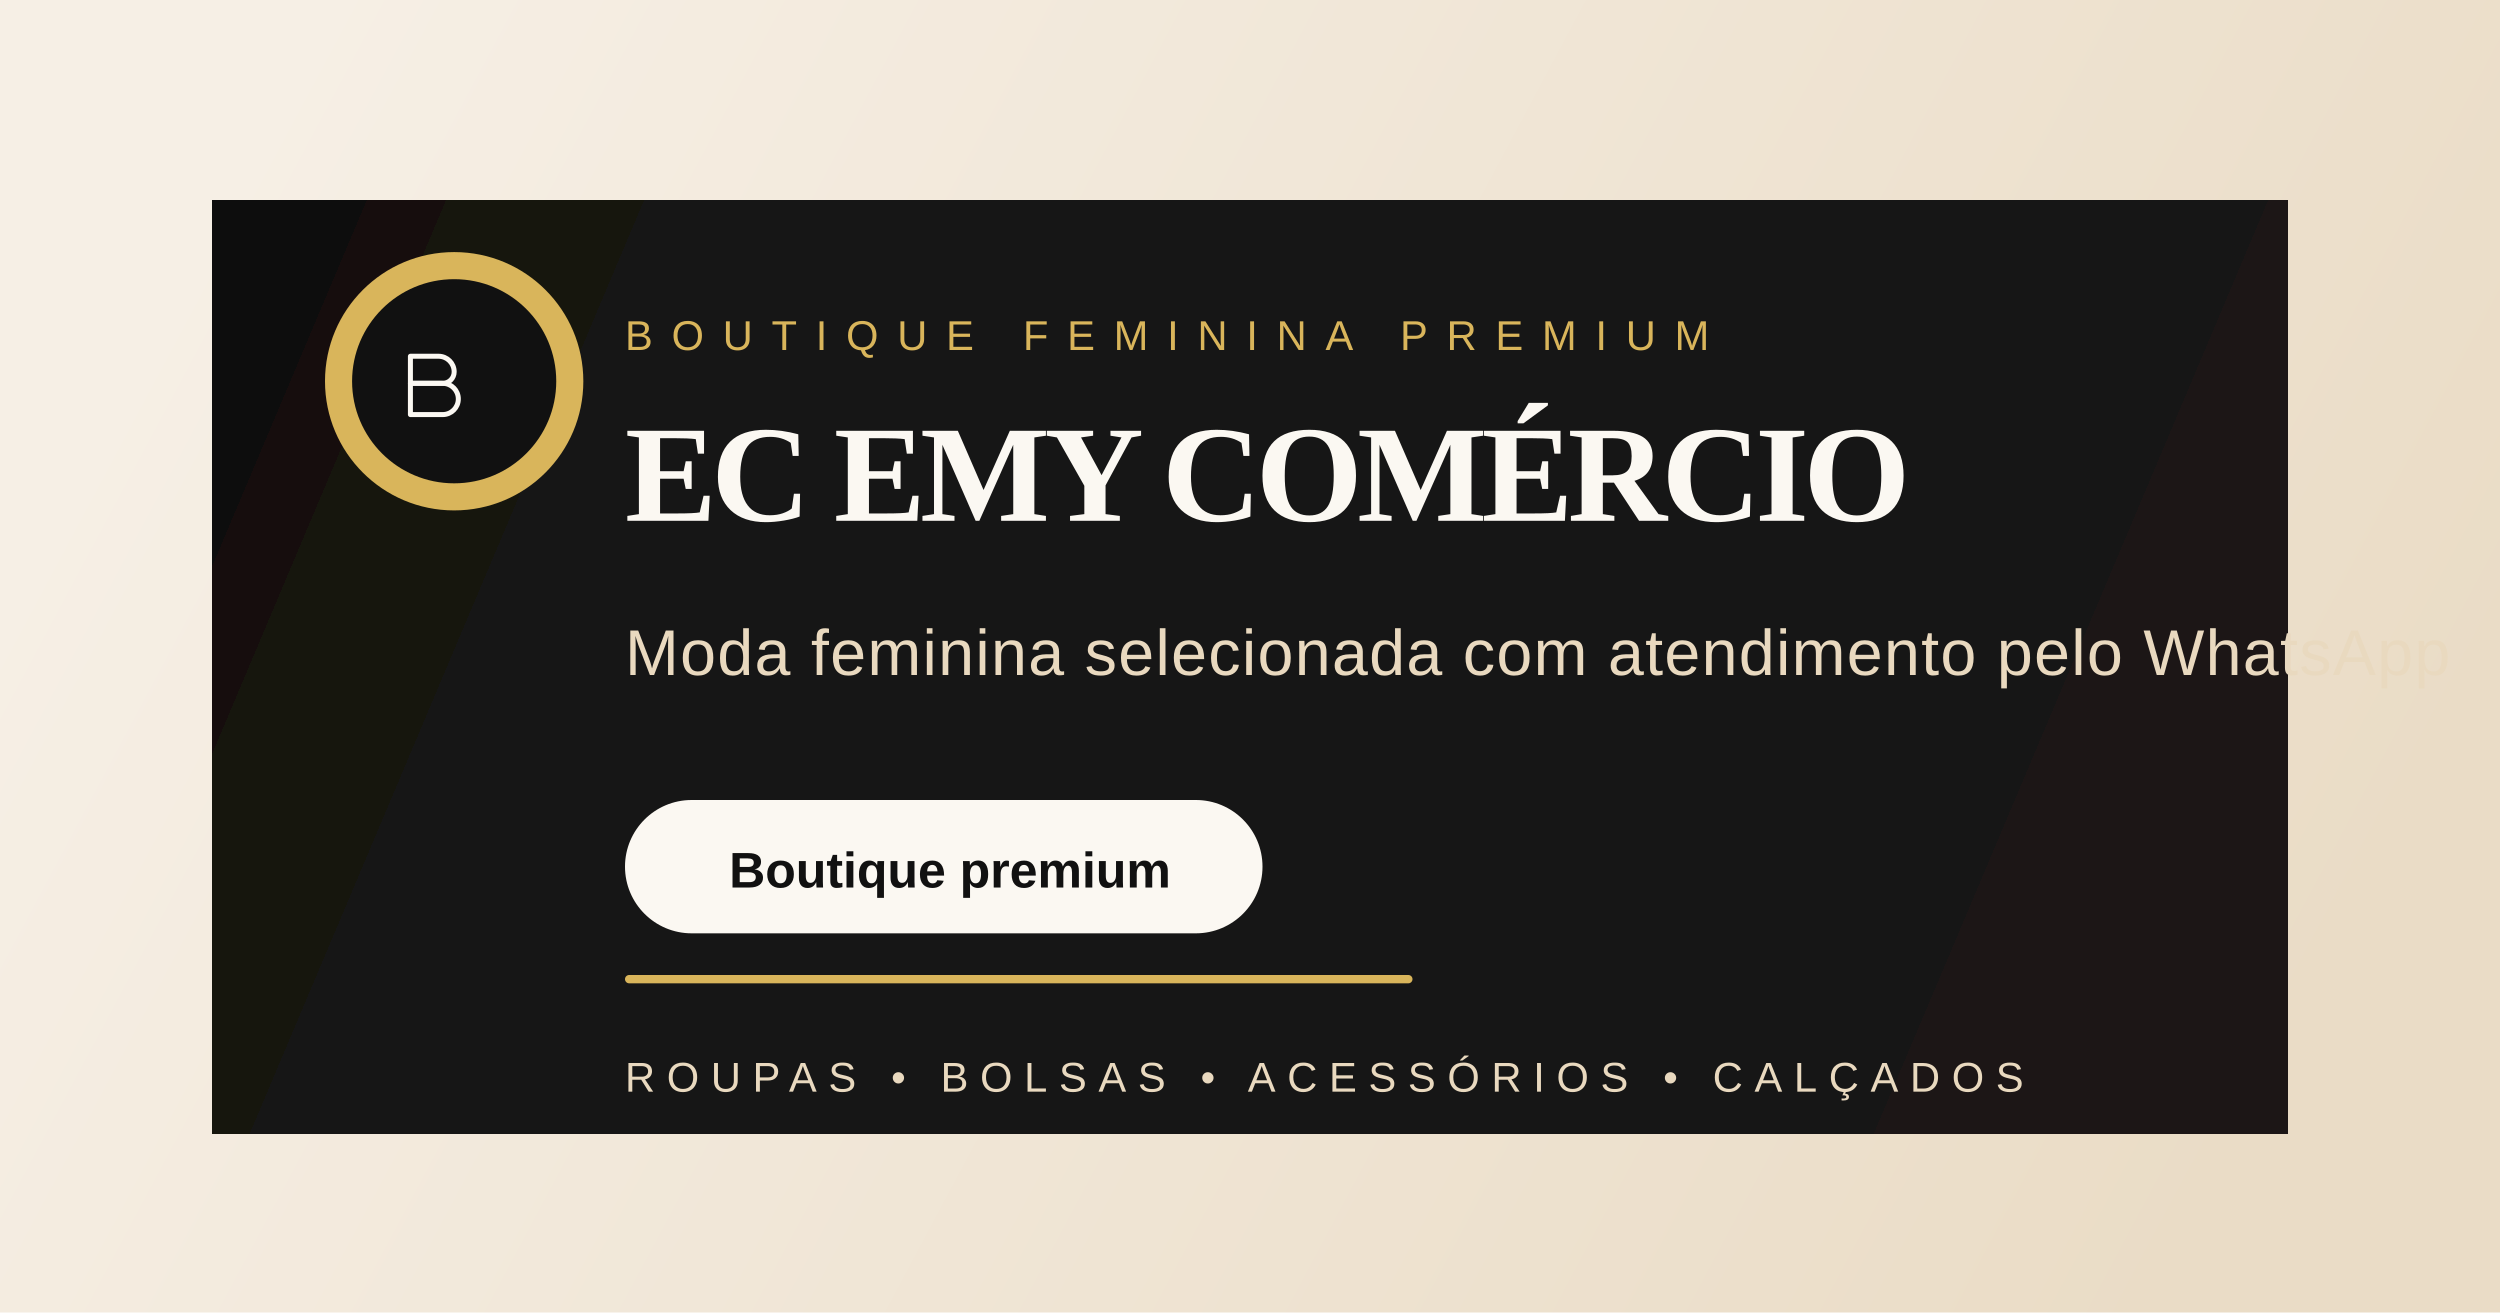
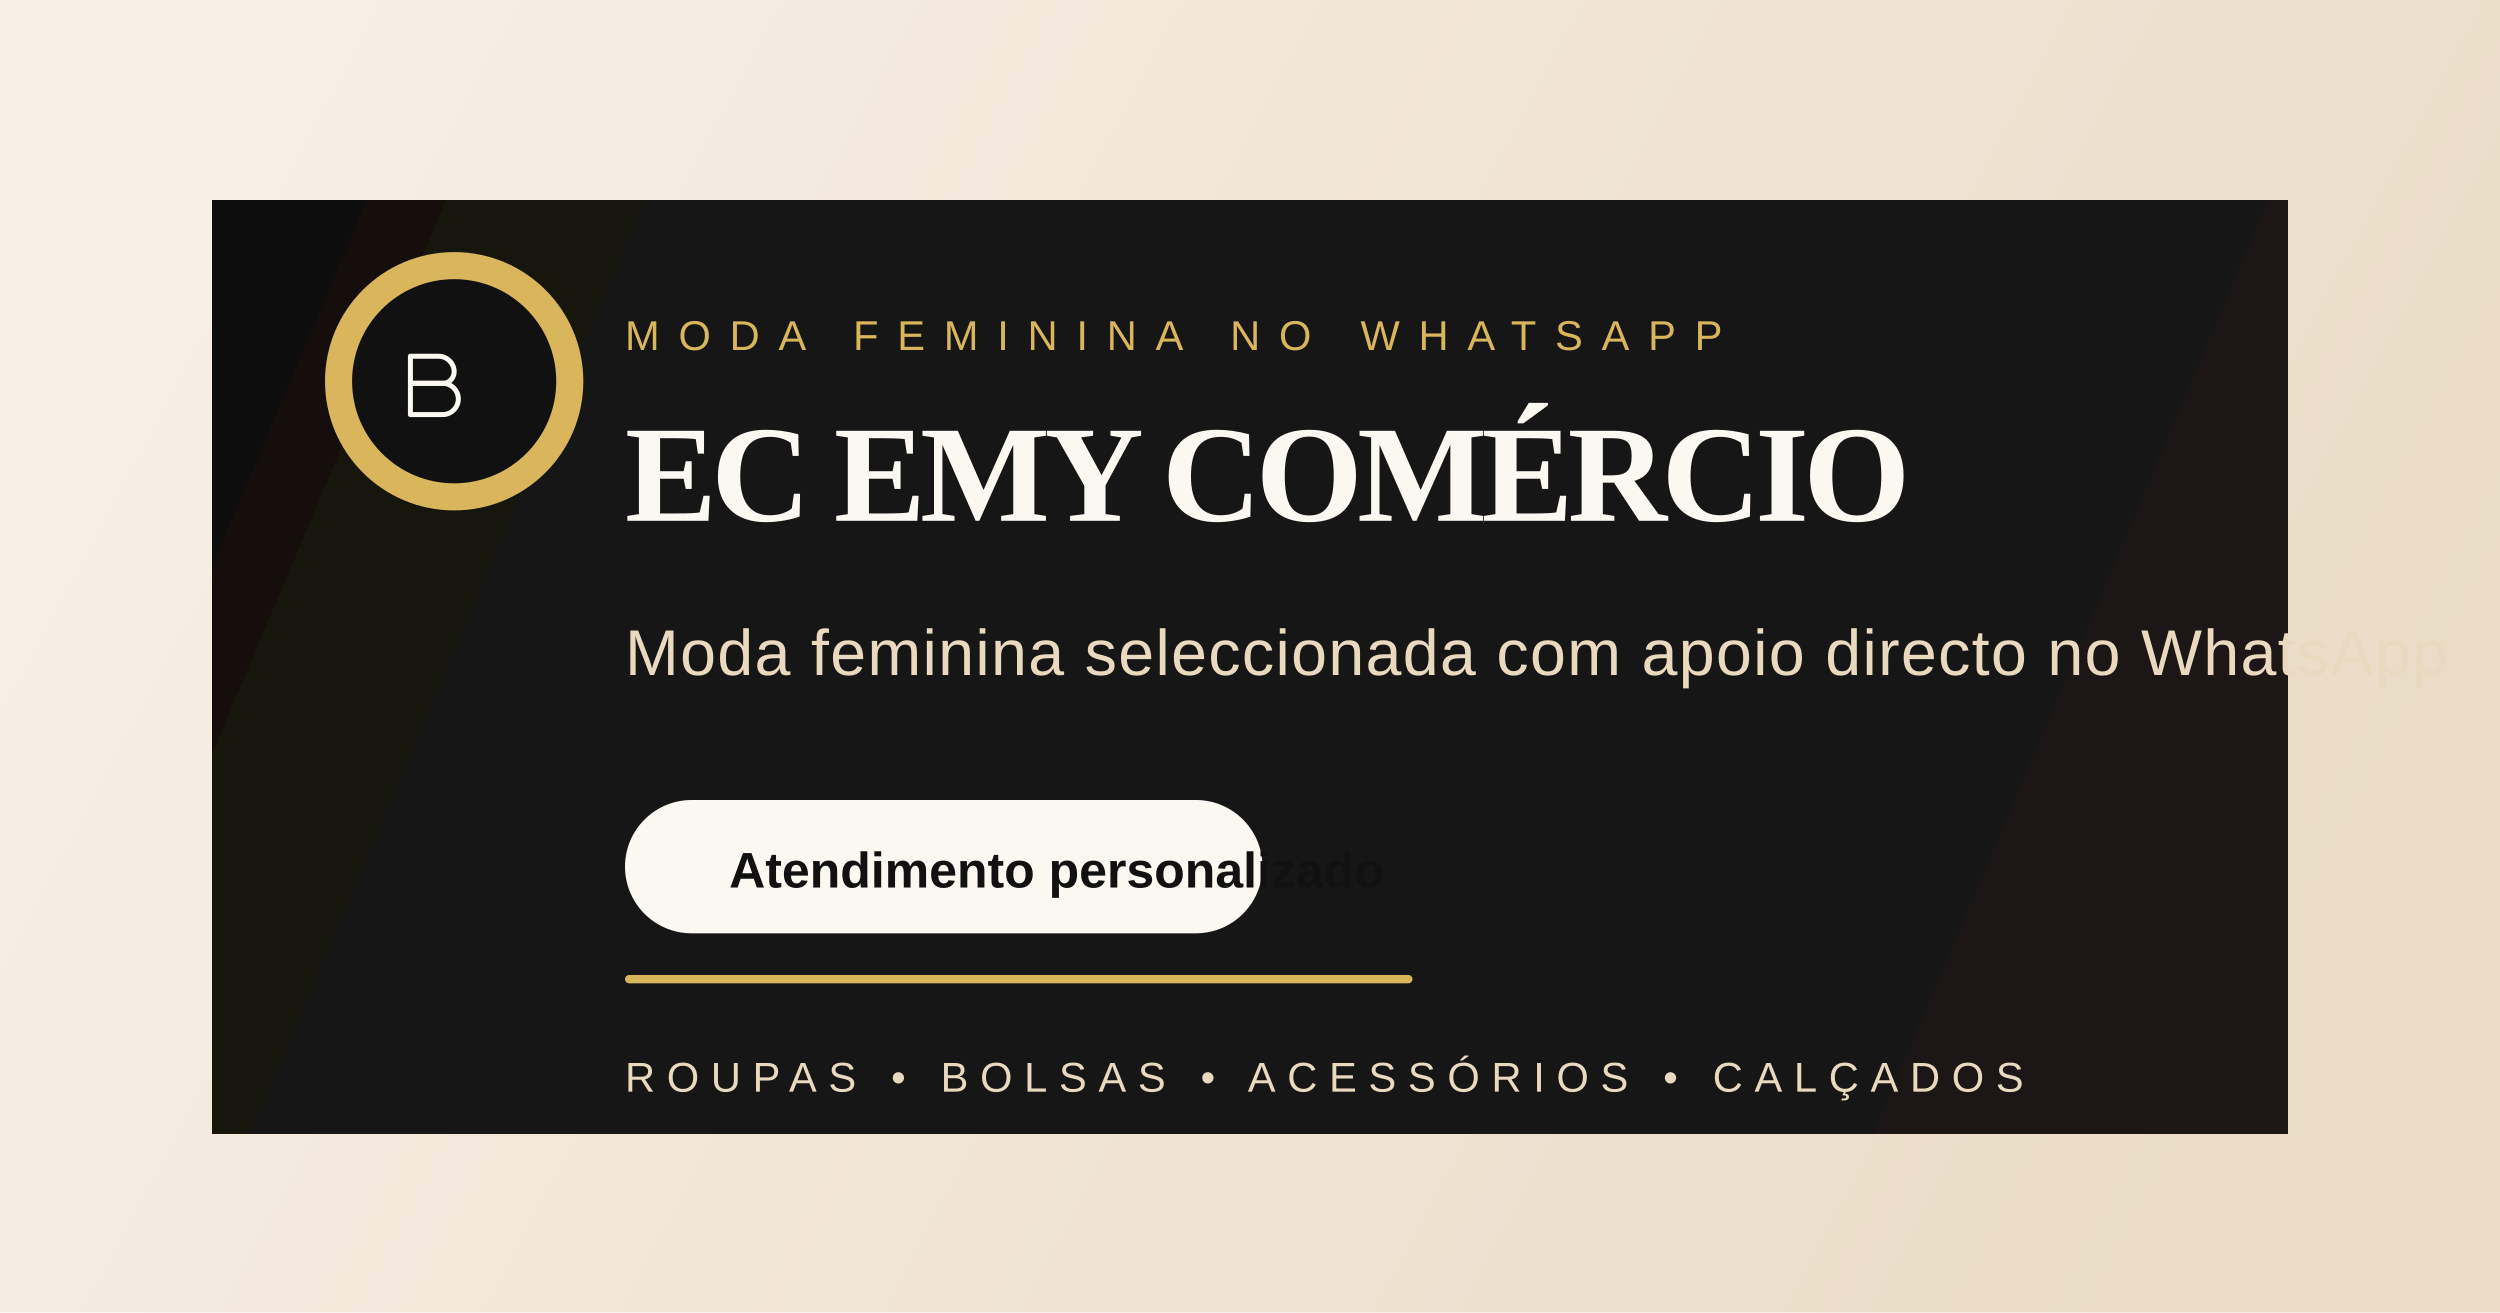
<svg xmlns="http://www.w3.org/2000/svg" width="1200" height="630" viewBox="0 0 1200 630" fill="none" role="img" aria-labelledby="title desc">
  <defs>
    <linearGradient id="bg" x1="113" y1="74" x2="1060" y2="580" gradientUnits="userSpaceOnUse">
      <stop stop-color="#F6EFE5" />
      <stop offset="1" stop-color="#EADCC6" />
    </linearGradient>
    <linearGradient id="panel" x1="114" y1="108" x2="1082" y2="517" gradientUnits="userSpaceOnUse">
      <stop stop-color="#111111" />
      <stop offset="1" stop-color="#1B1714" />
    </linearGradient>
    <filter id="shadow" x="102" y="96" width="996" height="448" filterUnits="userSpaceOnUse" color-interpolation-filters="sRGB">
      <feDropShadow dx="0" dy="20" stdDeviation="24" flood-color="#111111" flood-opacity="0.18" />
    </filter>
  </defs>
  <rect width="1200" height="630" fill="url(#bg)" />
  <rect x="78" y="78" width="1044" height="474" rx="36" fill="url(#panel)" filter="url(#shadow)" />
  <circle cx="218" cy="183" r="62" fill="#D9B55B" />
  <circle cx="218" cy="183" r="49" fill="#111111" />
  <path d="M197 171H210.5C214.642 171 218 174.358 218 178.5V178.5C218 181.538 215.538 184 212.5 184H197V171Z" stroke="#FBF8F2" stroke-width="2.4" stroke-linecap="round" stroke-linejoin="round" />
  <path d="M197 184H212.5C216.642 184 220 187.358 220 191.5V191.5C220 195.642 216.642 199 212.5 199H197V184Z" stroke="#FBF8F2" stroke-width="2.4" stroke-linecap="round" stroke-linejoin="round" />
-   <text x="300" y="168" fill="#D9B55B" font-family="Arial, sans-serif" font-size="20" letter-spacing="0.45em">BOUTIQUE FEMININA PREMIUM</text>
+   <text x="300" y="168" fill="#D9B55B" font-family="Arial, sans-serif" font-size="20" letter-spacing="0.45em">MODA FEMININA NO WHATSAPP</text>
  <text x="300" y="250" fill="#FBF8F2" font-family="Georgia, 'Times New Roman', serif" font-size="66" font-weight="600" letter-spacing="-0.04em">EC EMY COMÉRCIO</text>
-   <text x="300" y="324" fill="#E9D9BF" font-family="Arial, sans-serif" font-size="31" letter-spacing="0.02em">Moda feminina selecionada com atendimento pelo WhatsApp</text>
+   <text x="300" y="324" fill="#E9D9BF" font-family="Arial, sans-serif" font-size="31" letter-spacing="0.02em">Moda feminina seleccionada com apoio directo no WhatsApp</text>
  <rect x="300" y="384" width="306" height="64" rx="32" fill="#FBF8F2" />
-   <text x="350" y="426" fill="#111111" font-family="Arial, sans-serif" font-size="24" font-weight="700">Boutique premium</text>
+   <text x="350" y="426" fill="#111111" font-family="Arial, sans-serif" font-size="24" font-weight="700">Atendimento personalizado</text>
  <rect x="300" y="468" width="378" height="4" rx="2" fill="#D9B55B" />
  <text x="300" y="524" fill="#E9D9BF" font-family="Arial, sans-serif" font-size="20" letter-spacing="0.28em">ROUPAS  •  BOLSAS  •  ACESSÓRIOS  •  CALÇADOS</text>
</svg>
